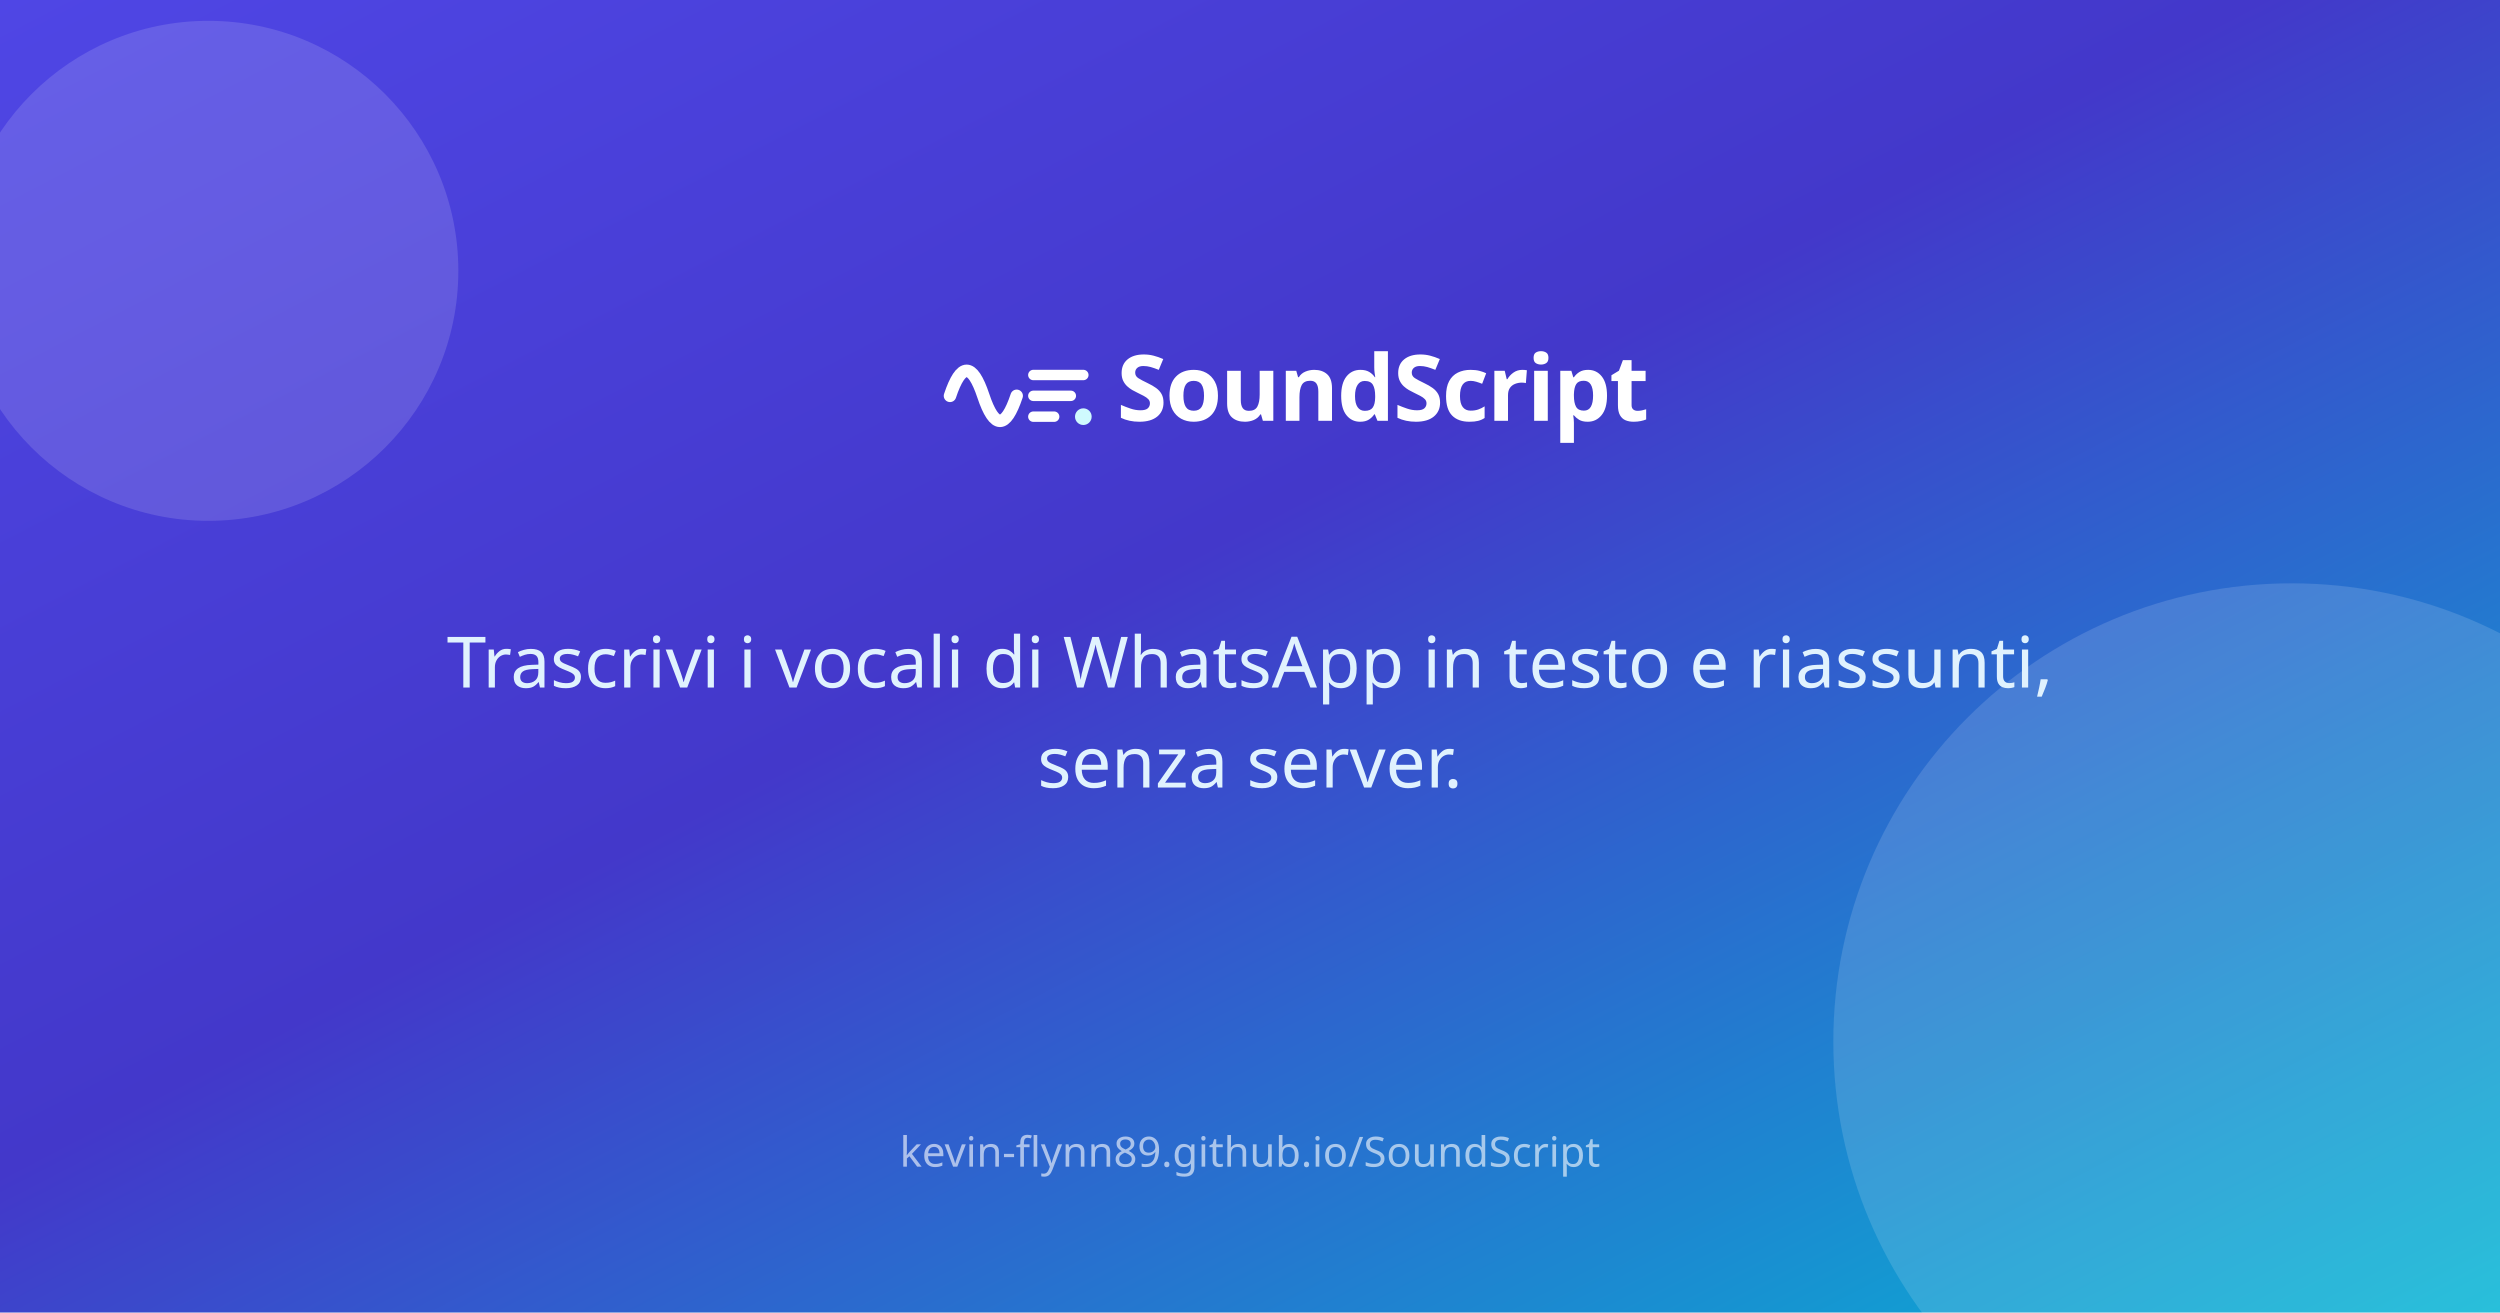
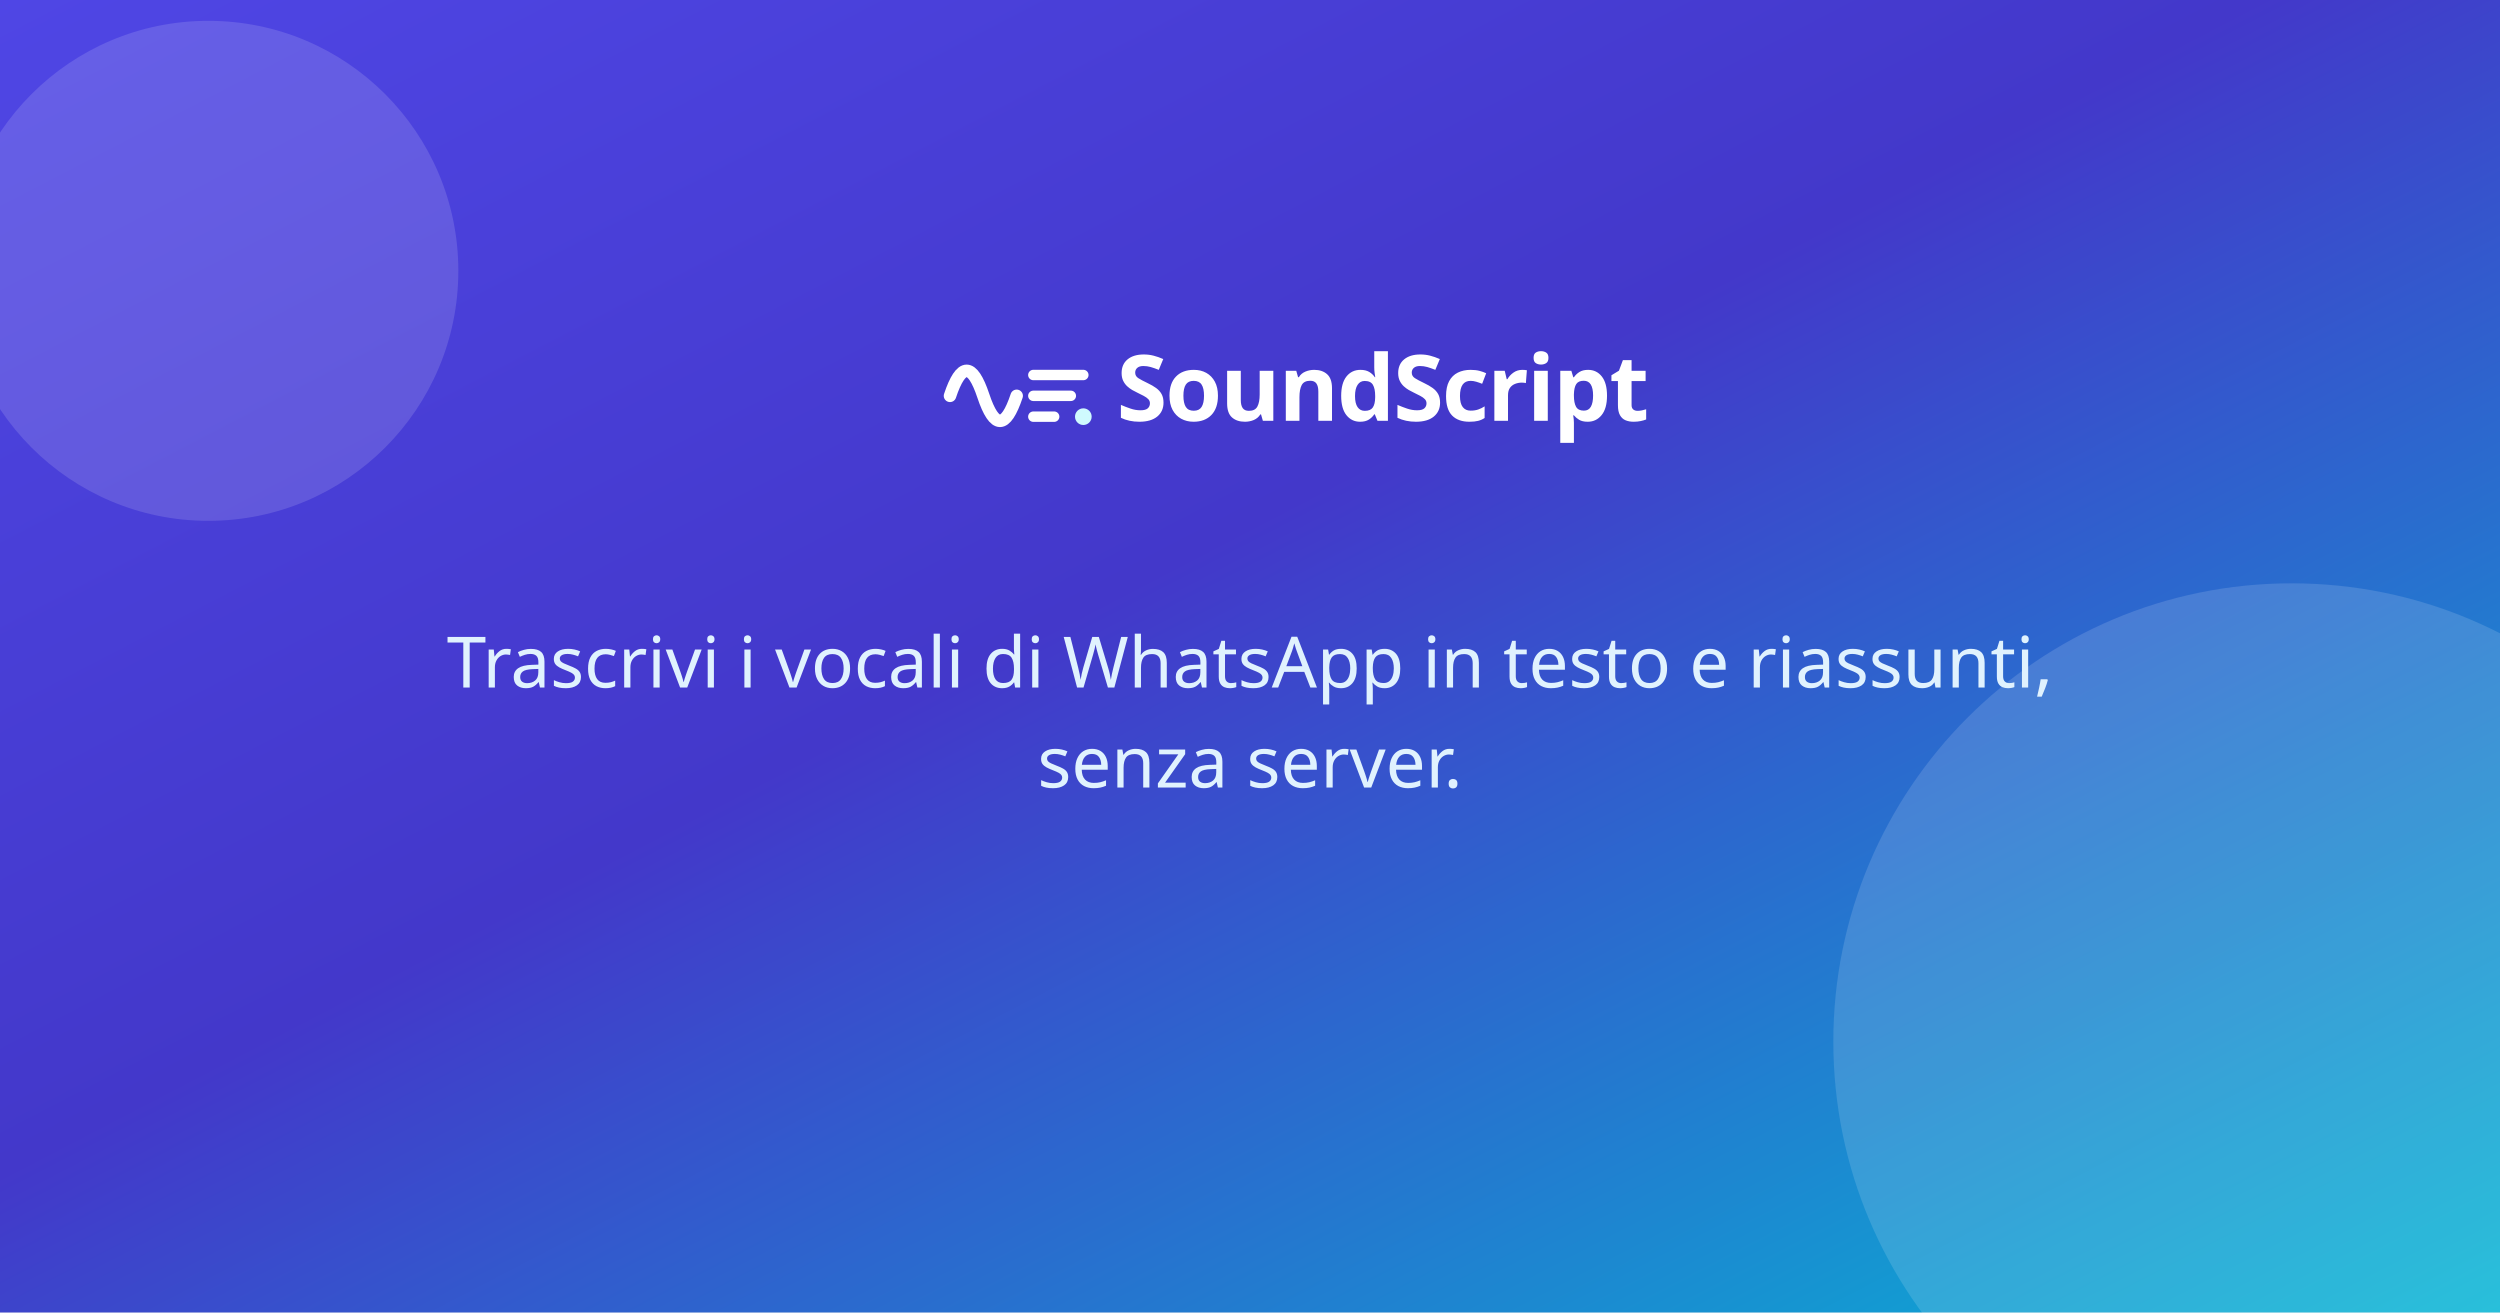
<svg xmlns="http://www.w3.org/2000/svg" viewBox="0 0 1200 630">
  <defs>
    <linearGradient id="bg" x1="0" y1="0" x2="1" y2="1">
      <stop offset="0%" stop-color="#4f46e5" />
      <stop offset="45%" stop-color="#4338ca" />
      <stop offset="100%" stop-color="#06b6d4" />
    </linearGradient>
  </defs>
  <rect width="1200" height="630" fill="url(#bg)" />
  <circle cx="1100" cy="500" r="220" fill="#fff" opacity=".14" />
  <circle cx="100" cy="130" r="120" fill="#fff" opacity=".14" />
  <g transform="translate(440,150)">
    <g transform="translate(8,8)">
      <path d="M8 32 Q16 8 24 32 T40 32" fill="none" stroke="#fff" stroke-width="6" stroke-linecap="round" />
      <path d="M48 22 H72 M48 32 H66 M48 42 H58" fill="none" stroke="#fff" stroke-width="5" stroke-linecap="round" />
      <circle cx="72" cy="42" r="4" fill="#cffafe" />
    </g>
    <text x="96" y="52" font-family="system-ui, sans-serif" font-weight="700" font-size="44" fill="#fff" letter-spacing="-0.02em">SoundScript</text>
  </g>
  <text x="600" y="330" text-anchor="middle" font-family="system-ui, sans-serif" font-size="34" fill="#e0f2fe">Trascrivi i vocali di WhatsApp in testo e riassunti,</text>
  <text x="600" y="378" text-anchor="middle" font-family="system-ui, sans-serif" font-size="34" fill="#e0f2fe">senza server.</text>
-   <text x="600" y="560" text-anchor="middle" font-family="system-ui, sans-serif" font-size="20" fill="#fff" opacity=".6">kevin-flynn89.github.io/SoundScript</text>
</svg>
